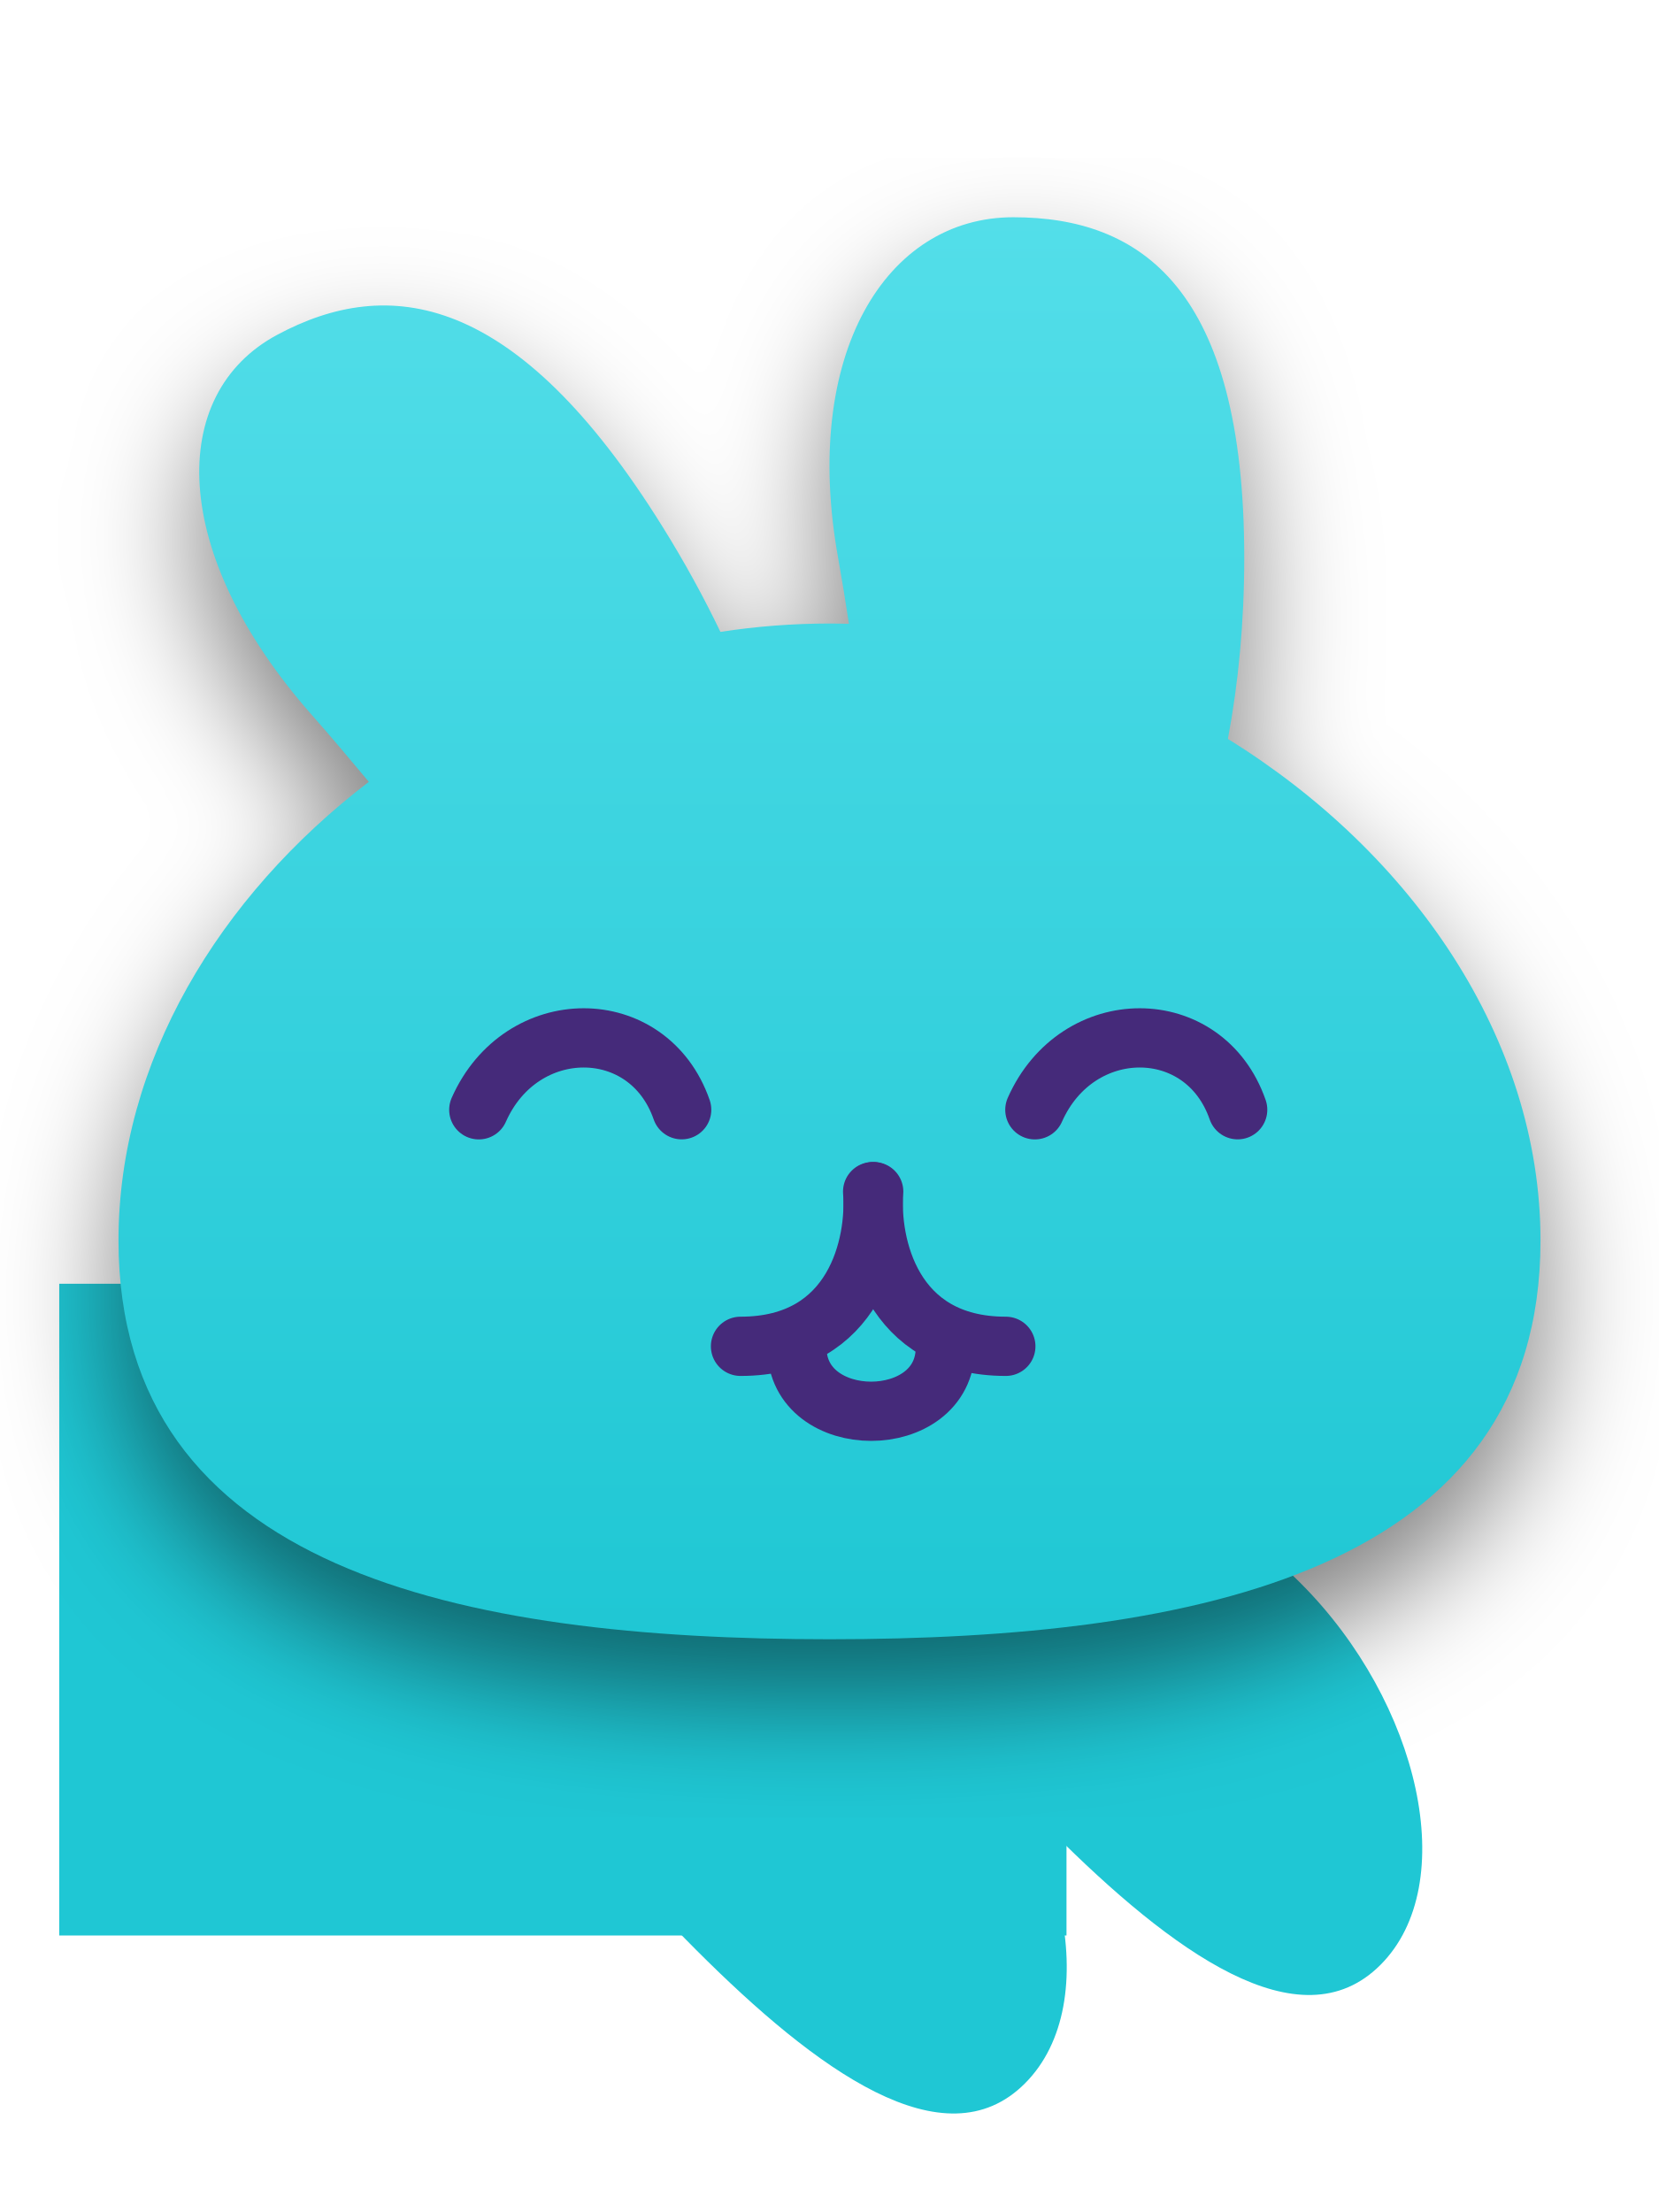
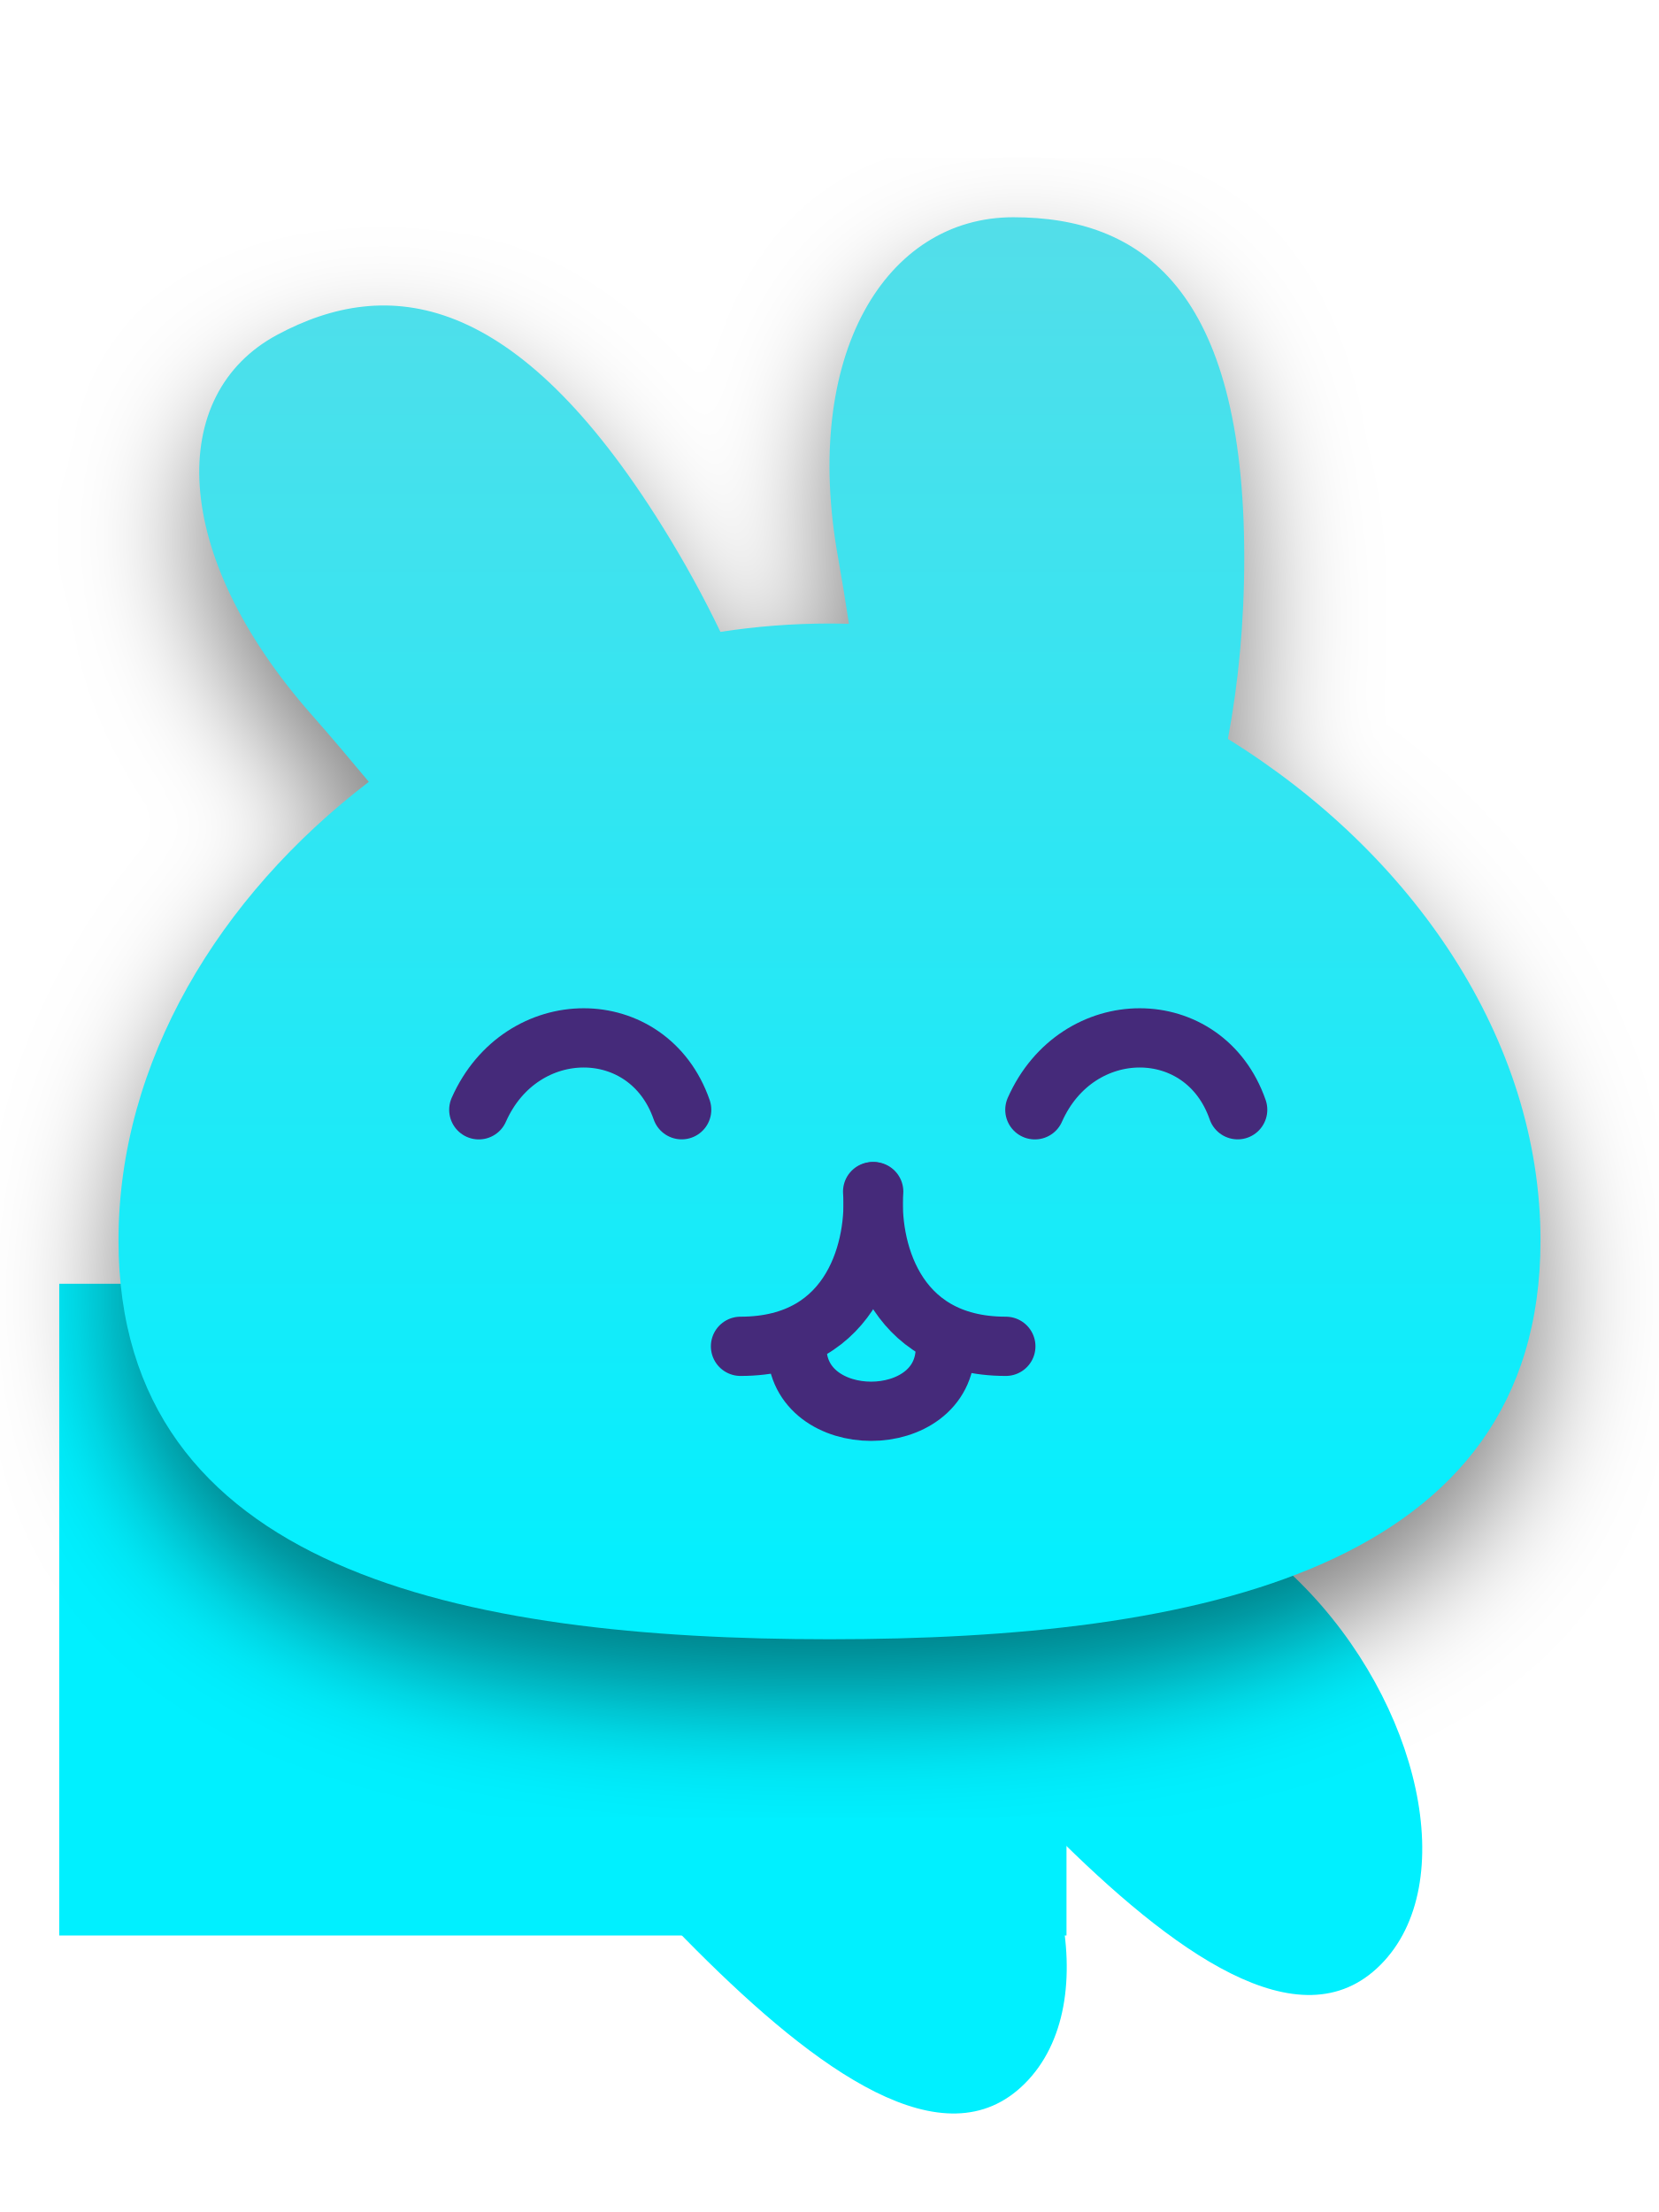
<svg xmlns="http://www.w3.org/2000/svg" width="24" height="32" fill="none" viewBox="0 0 28 32">
-   <rect width="17" height="11" x="1" y="19" fill="#1FC7D4" />
-   <path fill="#1FC7D4" d="M9.507 24.706C8.146 26.067 9.738 28.231 11.755 30.249C13.773 32.267 15.938 33.858 17.298 32.497C18.659 31.137 17.968 28.071 15.951 26.053C13.933 24.036 10.868 23.345 9.507 24.706Z" />
-   <path fill="#1FC7D4" d="M15.507 22.706C14.146 24.067 15.738 26.231 17.756 28.249C19.773 30.267 21.938 31.858 23.298 30.497C24.659 29.137 23.968 26.071 21.951 24.053C19.933 22.036 16.868 21.345 15.507 22.706Z" />
+   <rect width="17" height="11" x="1" y="19" fill="#00F0FF" />
+   <path fill="#00F0FF" d="M9.507 24.706C8.146 26.067 9.738 28.231 11.755 30.249C13.773 32.267 15.938 33.858 17.298 32.497C18.659 31.137 17.968 28.071 15.951 26.053C13.933 24.036 10.868 23.345 9.507 24.706Z" />
+   <path fill="#00F0FF" d="M15.507 22.706C14.146 24.067 15.738 26.231 17.756 28.249C19.773 30.267 21.938 31.858 23.298 30.497C24.659 29.137 23.968 26.071 21.951 24.053C19.933 22.036 16.868 21.345 15.507 22.706Z" />
  <g filter="url(#filter0_d)">
    <path fill="url(#paint0_linear_bunnyhead_max)" fill-rule="evenodd" d="M14.146 6.752C14.21 7.109 14.27 7.481 14.328 7.862C14.219 7.859 14.11 7.857 14 7.857C13.38 7.857 12.765 7.905 12.159 7.998C11.879 7.415 11.555 6.822 11.187 6.231C8.699 2.229 6.538 1.987 4.679 2.984C2.819 3.981 2.856 6.676 5.267 9.405C5.581 9.761 5.901 10.14 6.225 10.529C3.69 12.466 2 15.264 2 18.27C2 23.829 7.785 25 14 25C20.215 25 26 23.829 26 18.27C26 14.866 23.832 11.727 20.724 9.805C20.902 8.86 21 7.83 21 6.752C21 2.196 19.255 1 17.102 1C14.95 1 13.526 3.318 14.146 6.752Z" clip-rule="evenodd" />
  </g>
  <path stroke="#452A7A" stroke-linecap="round" d="M11.505 16.063C10.944 14.446 8.797 14.446 8.081 16.064" />
  <path stroke="#452A7A" stroke-linecap="round" d="M20.889 16.063C20.328 14.446 18.182 14.446 17.466 16.064" />
  <path stroke="#452A7A" stroke-linecap="round" d="M14.728 17.445C14.796 18.315 14.445 20.056 12.498 20.056" />
  <path stroke="#452A7A" stroke-linecap="round" d="M14.746 17.445C14.678 18.315 15.03 20.056 16.976 20.056" />
  <path stroke="#452A7A" stroke-linecap="round" d="M13.45 20.079C13.45 21.51 15.955 21.51 15.955 20.079" />
  <defs>
    <filter id="filter0_d" width="28" height="28" x="0" y="0" color-interpolation-filters="sRGB" filterUnits="userSpaceOnUse">
      <feFlood flood-opacity="0" result="BackgroundImageFix" />
      <feColorMatrix in="SourceAlpha" type="matrix" values="0 0 0 0 0 0 0 0 0 0 0 0 0 0 0 0 0 0 127 0" />
      <feOffset dy="1" />
      <feGaussianBlur stdDeviation="1" />
      <feColorMatrix type="matrix" values="0 0 0 0 0 0 0 0 0 0 0 0 0 0 0 0 0 0 0.5 0" />
      <feBlend in2="BackgroundImageFix" mode="normal" result="effect1_dropShadow" />
      <feBlend in="SourceGraphic" in2="effect1_dropShadow" mode="normal" result="shape" />
    </filter>
    <linearGradient id="paint0_linear_bunnyhead_max" x1="14" x2="14" y1="1" y2="25" gradientUnits="userSpaceOnUse">
      <stop stop-color="#53DEE9" />
-       <stop offset="1" stop-color="#1FC7D4" />
+       <stop offset="1" stop-color="#00F0FF" />
    </linearGradient>
  </defs>
</svg>
